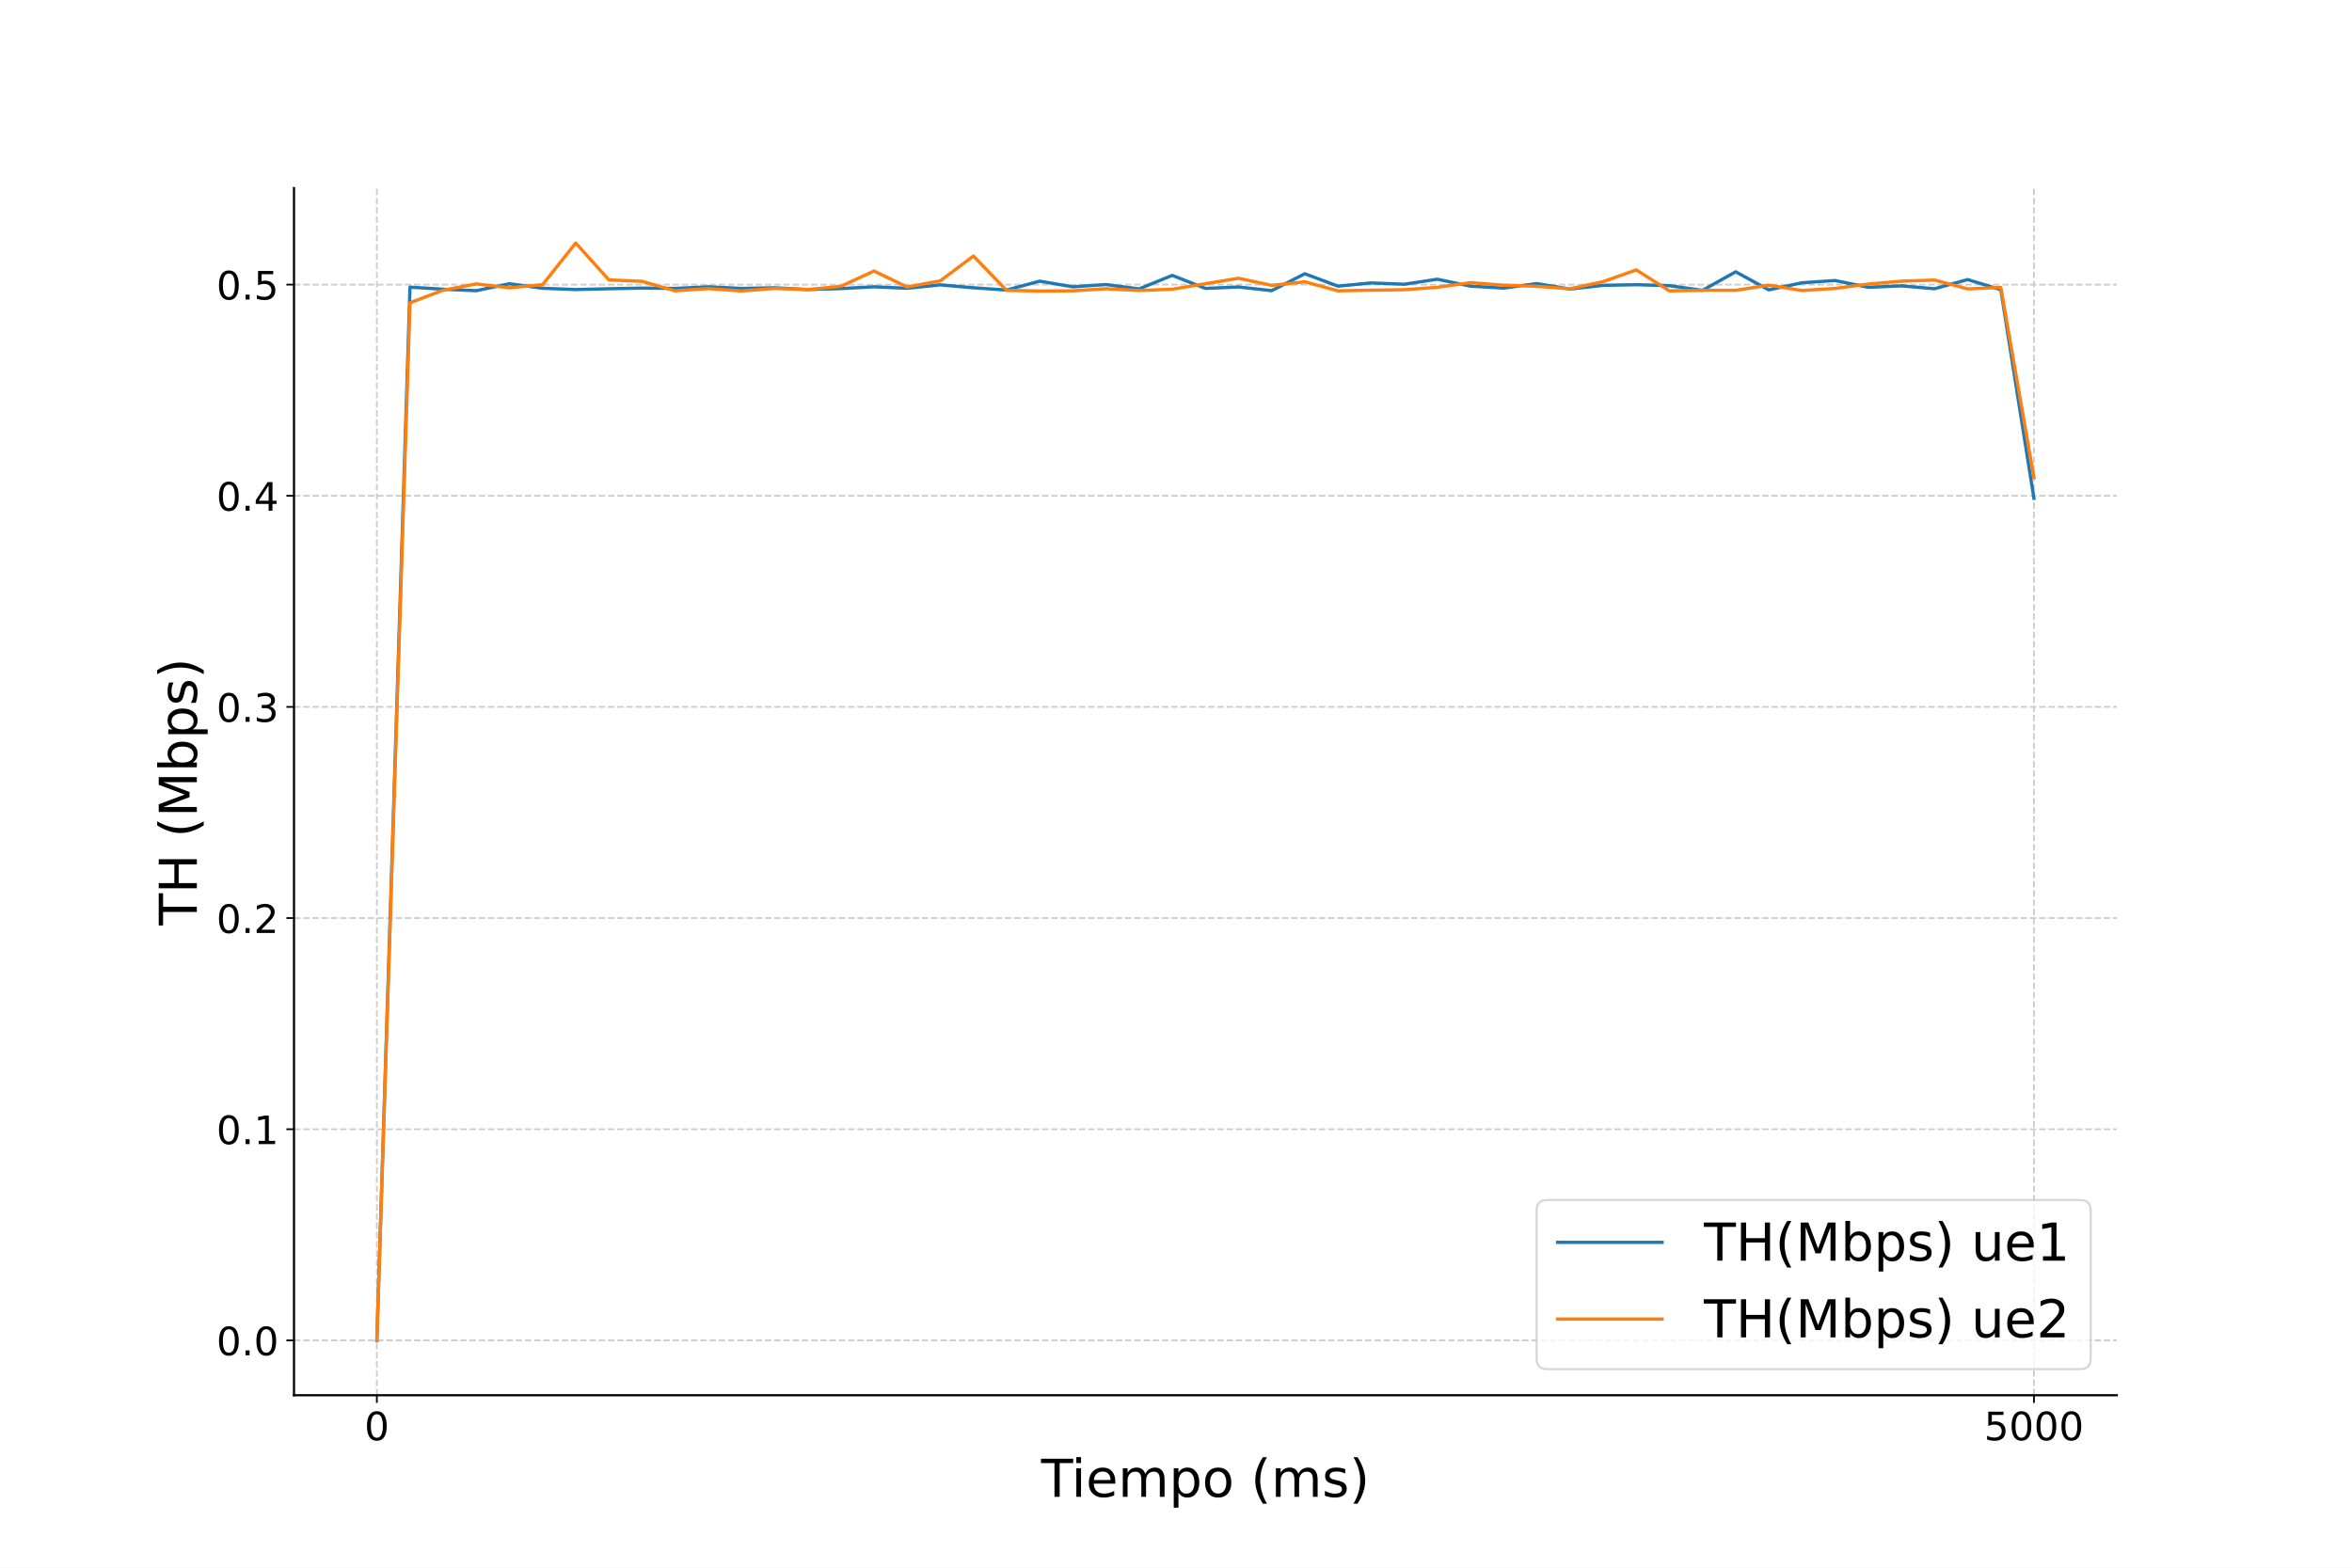
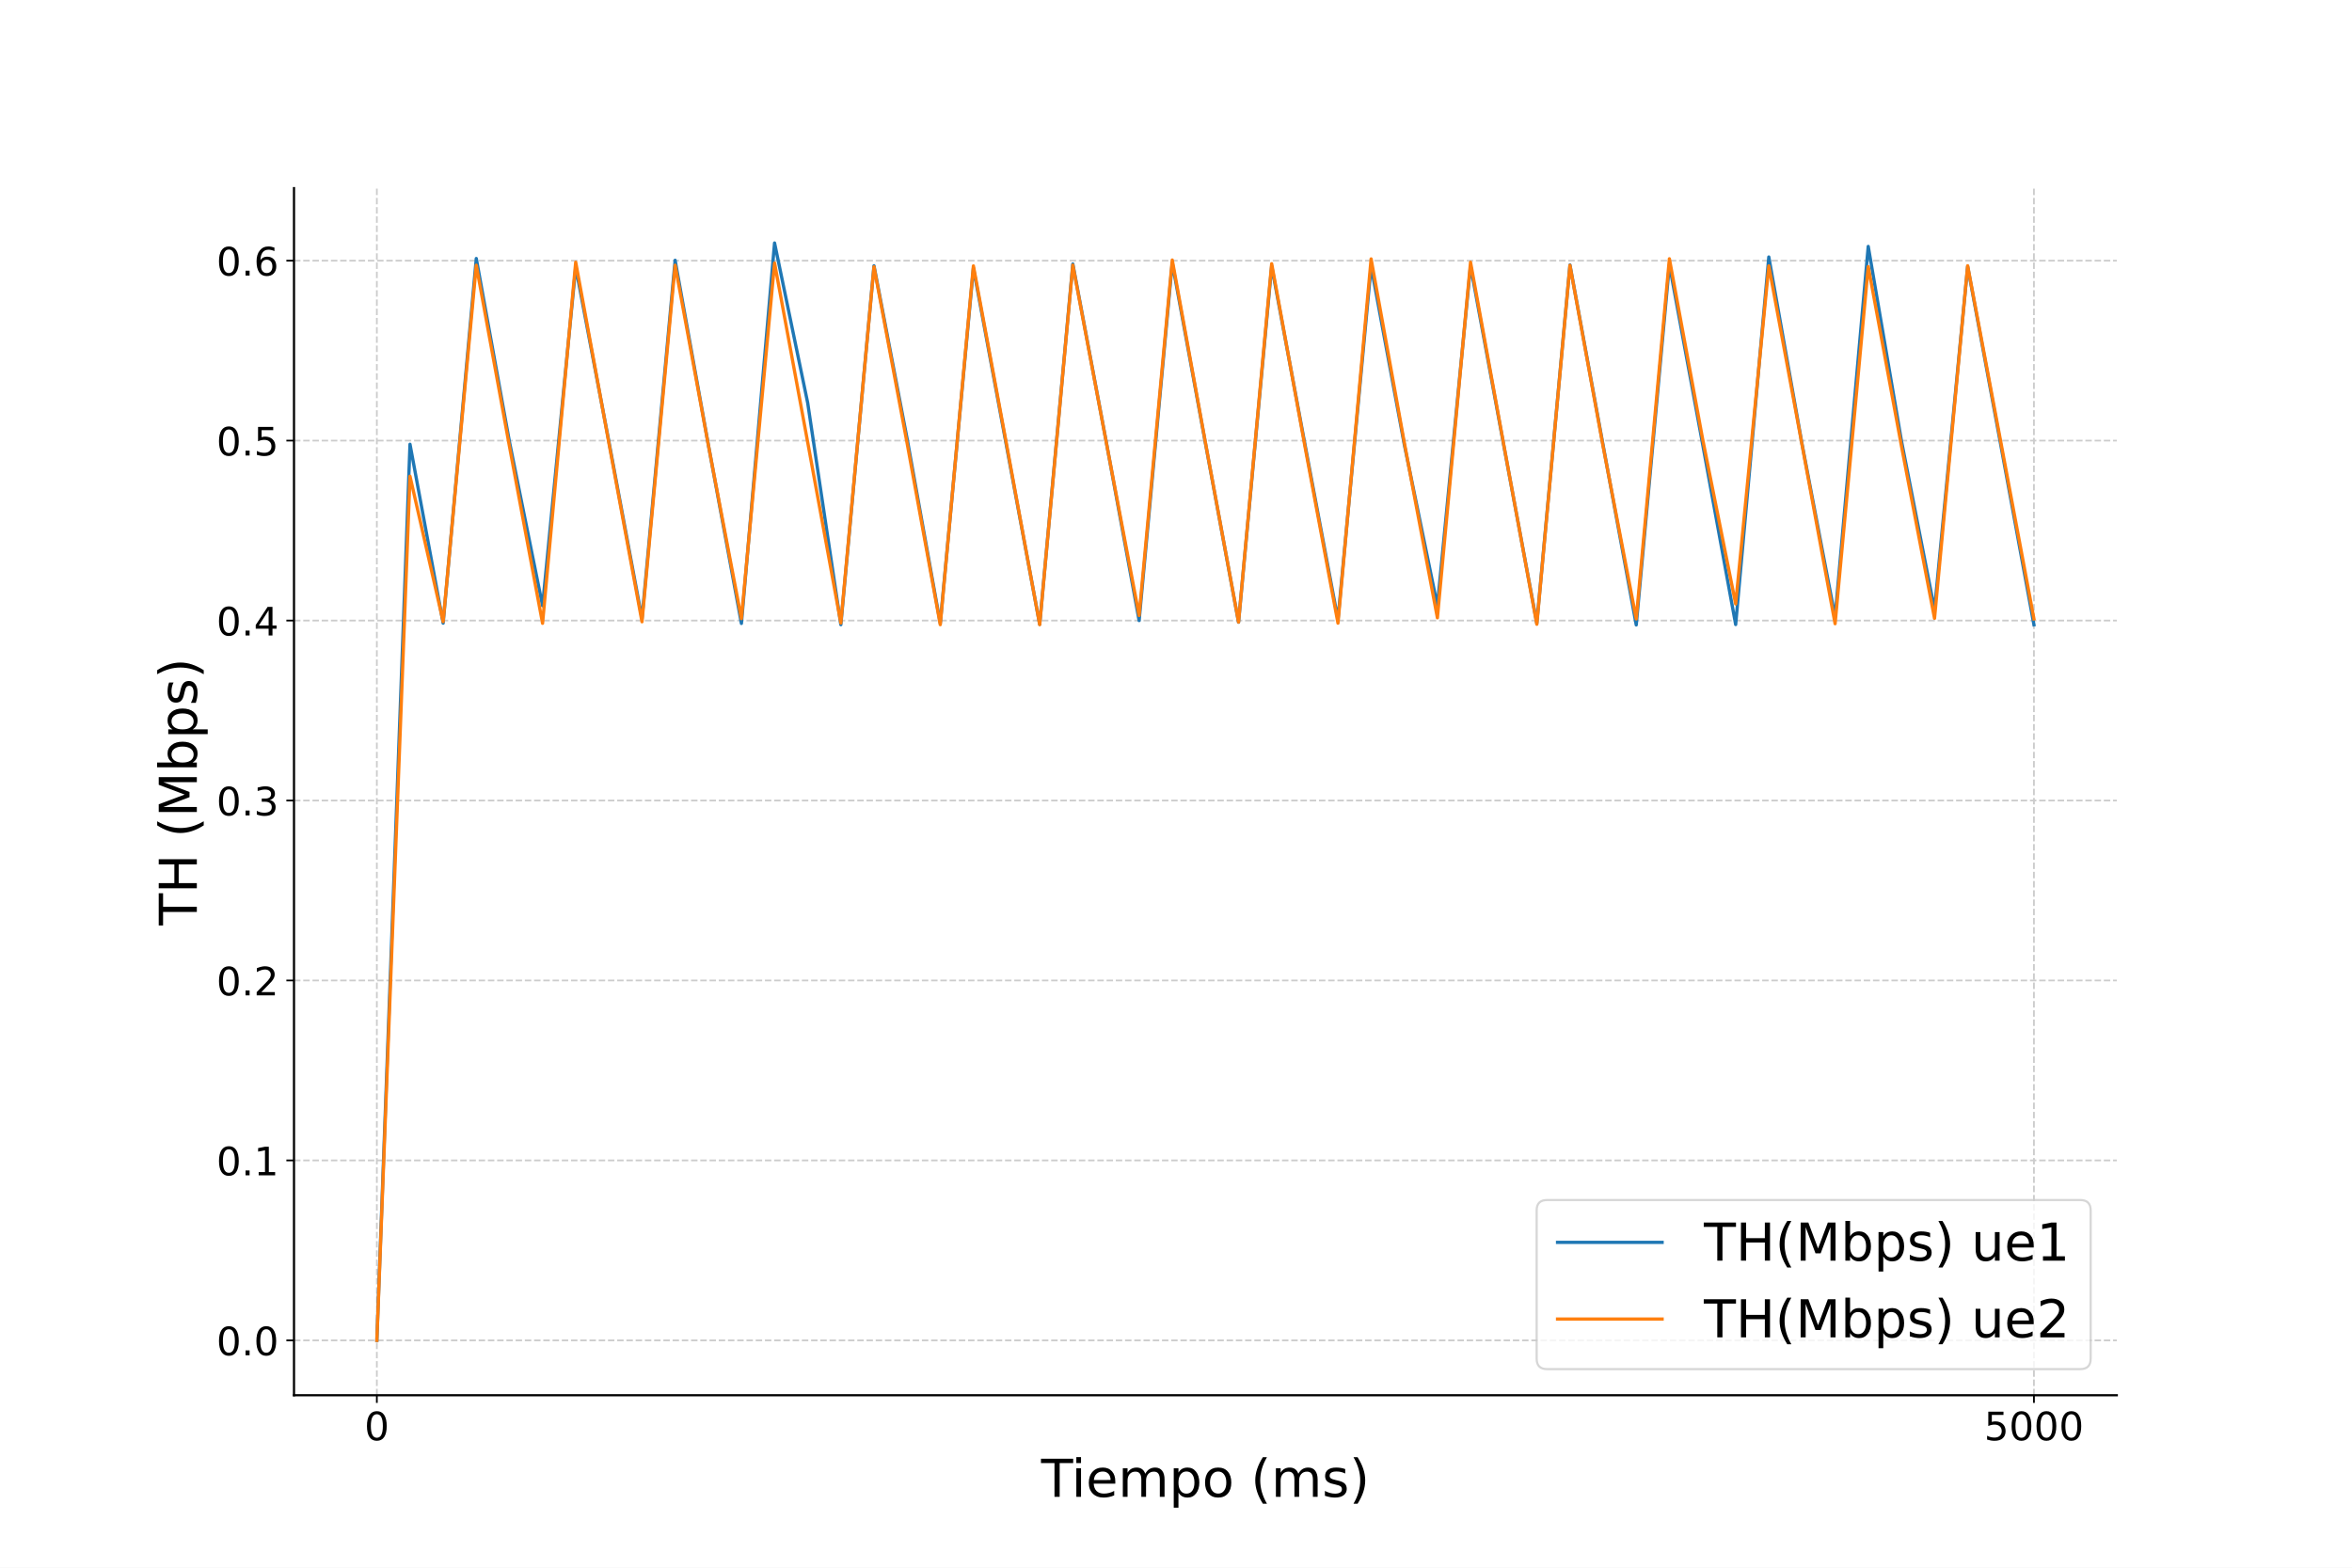
<svg xmlns="http://www.w3.org/2000/svg" xmlns:xlink="http://www.w3.org/1999/xlink" width="1080pt" height="720pt" viewBox="0 0 1080 720" version="1.1">
  <defs>
    <style type="text/css">*{stroke-linejoin: round; stroke-linecap: butt}</style>
  </defs>
  <g id="figure_1">
    <g id="patch_1">
      <path d="M 0 720  L 1080 720  L 1080 0  L 0 0  z " style="fill: #ffffff" />
    </g>
    <g id="axes_1">
      <g id="patch_2">
        <path d="M 135 640.8  L 972 640.8  L 972 86.4  L 135 86.4  z " style="fill: #ffffff" />
      </g>
      <g id="matplotlib.axis_1">
        <g id="xtick_1">
          <g id="line2d_1">
-             <path d="M 173.045 640.8  L 173.045 86.4  " clip-path="url(#p2ff1be0aab)" style="fill: none; stroke-dasharray: 2.96,1.28; stroke-dashoffset: 0; stroke: #cccccc; stroke-width: 0.8" />
+             <path d="M 173.045 640.8  L 173.045 86.4  " clip-path="url(#pce31ab2a2e)" style="fill: none; stroke-dasharray: 2.96,1.28; stroke-dashoffset: 0; stroke: #cccccc; stroke-width: 0.8" />
          </g>
          <g id="line2d_2">
            <defs>
-               <path id="m0aa9ee2eab" d="M 0 0  L 0 3.5  " style="stroke: #000000; stroke-width: 0.8" />
-             </defs>
-             <g>
-               <use xlink:href="#m0aa9ee2eab" x="173.045" y="640.8" style="stroke: #000000; stroke-width: 0.8" />
+               <path id="m7ed29788d4" d="M 0 0  L 0 3.5  " style="stroke: #000000; stroke-width: 0.8" />
+             </defs>
+             <g>
+               <use xlink:href="#m7ed29788d4" x="173.045" y="640.8" style="stroke: #000000; stroke-width: 0.8" />
            </g>
          </g>
          <g id="text_1">
            <g transform="translate(167.3192 661.4772) scale(0.18 -0.18)">
              <defs>
                <path id="DejaVuSans-30" d="M 2034 4250  Q 1547 4250 1301 3770  Q 1056 3291 1056 2328  Q 1056 1369 1301 889  Q 1547 409 2034 409  Q 2525 409 2770 889  Q 3016 1369 3016 2328  Q 3016 3291 2770 3770  Q 2525 4250 2034 4250  z M 2034 4750  Q 2819 4750 3233 4129  Q 3647 3509 3647 2328  Q 3647 1150 3233 529  Q 2819 -91 2034 -91  Q 1250 -91 836 529  Q 422 1150 422 2328  Q 422 3509 836 4129  Q 1250 4750 2034 4750  z " transform="scale(0.015625)" />
              </defs>
              <use xlink:href="#DejaVuSans-30" />
            </g>
          </g>
        </g>
        <g id="xtick_2">
          <g id="line2d_3">
-             <path d="M 933.955 640.8  L 933.955 86.4  " clip-path="url(#p2ff1be0aab)" style="fill: none; stroke-dasharray: 2.96,1.28; stroke-dashoffset: 0; stroke: #cccccc; stroke-width: 0.8" />
+             <path d="M 933.955 640.8  L 933.955 86.4  " clip-path="url(#pce31ab2a2e)" style="fill: none; stroke-dasharray: 2.96,1.28; stroke-dashoffset: 0; stroke: #cccccc; stroke-width: 0.8" />
          </g>
          <g id="line2d_4">
            <g>
-               <use xlink:href="#m0aa9ee2eab" x="933.955" y="640.8" style="stroke: #000000; stroke-width: 0.8" />
+               <use xlink:href="#m7ed29788d4" x="933.955" y="640.8" style="stroke: #000000; stroke-width: 0.8" />
            </g>
          </g>
          <g id="text_2">
            <g transform="translate(911.0495 661.4772) scale(0.18 -0.18)">
              <defs>
                <path id="DejaVuSans-35" d="M 691 4666  L 3169 4666  L 3169 4134  L 1269 4134  L 1269 2991  Q 1406 3038 1543 3061  Q 1681 3084 1819 3084  Q 2600 3084 3056 2656  Q 3513 2228 3513 1497  Q 3513 744 3044 326  Q 2575 -91 1722 -91  Q 1428 -91 1123 -41  Q 819 9 494 109  L 494 744  Q 775 591 1075 516  Q 1375 441 1709 441  Q 2250 441 2565 725  Q 2881 1009 2881 1497  Q 2881 1984 2565 2268  Q 2250 2553 1709 2553  Q 1456 2553 1204 2497  Q 953 2441 691 2322  L 691 4666  z " transform="scale(0.015625)" />
              </defs>
              <use xlink:href="#DejaVuSans-35" />
              <use xlink:href="#DejaVuSans-30" x="63.623" />
              <use xlink:href="#DejaVuSans-30" x="127.246" />
              <use xlink:href="#DejaVuSans-30" x="190.869" />
            </g>
          </g>
        </g>
        <g id="text_3">
          <g transform="translate(478.0612 687.4569) scale(0.24 -0.24)">
            <defs>
              <path id="DejaVuSans-54" d="M -19 4666  L 3928 4666  L 3928 4134  L 2272 4134  L 2272 0  L 1638 0  L 1638 4134  L -19 4134  L -19 4666  z " transform="scale(0.015625)" />
              <path id="DejaVuSans-69" d="M 603 3500  L 1178 3500  L 1178 0  L 603 0  L 603 3500  z M 603 4863  L 1178 4863  L 1178 4134  L 603 4134  L 603 4863  z " transform="scale(0.015625)" />
              <path id="DejaVuSans-65" d="M 3597 1894  L 3597 1613  L 953 1613  Q 991 1019 1311 708  Q 1631 397 2203 397  Q 2534 397 2845 478  Q 3156 559 3463 722  L 3463 178  Q 3153 47 2828 -22  Q 2503 -91 2169 -91  Q 1331 -91 842 396  Q 353 884 353 1716  Q 353 2575 817 3079  Q 1281 3584 2069 3584  Q 2775 3584 3186 3129  Q 3597 2675 3597 1894  z M 3022 2063  Q 3016 2534 2758 2815  Q 2500 3097 2075 3097  Q 1594 3097 1305 2825  Q 1016 2553 972 2059  L 3022 2063  z " transform="scale(0.015625)" />
              <path id="DejaVuSans-6d" d="M 3328 2828  Q 3544 3216 3844 3400  Q 4144 3584 4550 3584  Q 5097 3584 5394 3201  Q 5691 2819 5691 2113  L 5691 0  L 5113 0  L 5113 2094  Q 5113 2597 4934 2840  Q 4756 3084 4391 3084  Q 3944 3084 3684 2787  Q 3425 2491 3425 1978  L 3425 0  L 2847 0  L 2847 2094  Q 2847 2600 2669 2842  Q 2491 3084 2119 3084  Q 1678 3084 1418 2786  Q 1159 2488 1159 1978  L 1159 0  L 581 0  L 581 3500  L 1159 3500  L 1159 2956  Q 1356 3278 1631 3431  Q 1906 3584 2284 3584  Q 2666 3584 2933 3390  Q 3200 3197 3328 2828  z " transform="scale(0.015625)" />
              <path id="DejaVuSans-70" d="M 1159 525  L 1159 -1331  L 581 -1331  L 581 3500  L 1159 3500  L 1159 2969  Q 1341 3281 1617 3432  Q 1894 3584 2278 3584  Q 2916 3584 3314 3078  Q 3713 2572 3713 1747  Q 3713 922 3314 415  Q 2916 -91 2278 -91  Q 1894 -91 1617 61  Q 1341 213 1159 525  z M 3116 1747  Q 3116 2381 2855 2742  Q 2594 3103 2138 3103  Q 1681 3103 1420 2742  Q 1159 2381 1159 1747  Q 1159 1113 1420 752  Q 1681 391 2138 391  Q 2594 391 2855 752  Q 3116 1113 3116 1747  z " transform="scale(0.015625)" />
              <path id="DejaVuSans-6f" d="M 1959 3097  Q 1497 3097 1228 2736  Q 959 2375 959 1747  Q 959 1119 1226 758  Q 1494 397 1959 397  Q 2419 397 2687 759  Q 2956 1122 2956 1747  Q 2956 2369 2687 2733  Q 2419 3097 1959 3097  z M 1959 3584  Q 2709 3584 3137 3096  Q 3566 2609 3566 1747  Q 3566 888 3137 398  Q 2709 -91 1959 -91  Q 1206 -91 779 398  Q 353 888 353 1747  Q 353 2609 779 3096  Q 1206 3584 1959 3584  z " transform="scale(0.015625)" />
              <path id="DejaVuSans-20" transform="scale(0.015625)" />
              <path id="DejaVuSans-28" d="M 1984 4856  Q 1566 4138 1362 3434  Q 1159 2731 1159 2009  Q 1159 1288 1364 580  Q 1569 -128 1984 -844  L 1484 -844  Q 1016 -109 783 600  Q 550 1309 550 2009  Q 550 2706 781 3412  Q 1013 4119 1484 4856  L 1984 4856  z " transform="scale(0.015625)" />
              <path id="DejaVuSans-73" d="M 2834 3397  L 2834 2853  Q 2591 2978 2328 3040  Q 2066 3103 1784 3103  Q 1356 3103 1142 2972  Q 928 2841 928 2578  Q 928 2378 1081 2264  Q 1234 2150 1697 2047  L 1894 2003  Q 2506 1872 2764 1633  Q 3022 1394 3022 966  Q 3022 478 2636 193  Q 2250 -91 1575 -91  Q 1294 -91 989 -36  Q 684 19 347 128  L 347 722  Q 666 556 975 473  Q 1284 391 1588 391  Q 1994 391 2212 530  Q 2431 669 2431 922  Q 2431 1156 2273 1281  Q 2116 1406 1581 1522  L 1381 1569  Q 847 1681 609 1914  Q 372 2147 372 2553  Q 372 3047 722 3315  Q 1072 3584 1716 3584  Q 2034 3584 2315 3537  Q 2597 3491 2834 3397  z " transform="scale(0.015625)" />
              <path id="DejaVuSans-29" d="M 513 4856  L 1013 4856  Q 1481 4119 1714 3412  Q 1947 2706 1947 2009  Q 1947 1309 1714 600  Q 1481 -109 1013 -844  L 513 -844  Q 928 -128 1133 580  Q 1338 1288 1338 2009  Q 1338 2731 1133 3434  Q 928 4138 513 4856  z " transform="scale(0.015625)" />
            </defs>
            <use xlink:href="#DejaVuSans-54" />
            <use xlink:href="#DejaVuSans-69" x="57.959" />
            <use xlink:href="#DejaVuSans-65" x="85.742" />
            <use xlink:href="#DejaVuSans-6d" x="147.266" />
            <use xlink:href="#DejaVuSans-70" x="244.678" />
            <use xlink:href="#DejaVuSans-6f" x="308.154" />
            <use xlink:href="#DejaVuSans-20" x="369.336" />
            <use xlink:href="#DejaVuSans-28" x="401.123" />
            <use xlink:href="#DejaVuSans-6d" x="440.137" />
            <use xlink:href="#DejaVuSans-73" x="537.549" />
            <use xlink:href="#DejaVuSans-29" x="589.648" />
          </g>
        </g>
      </g>
      <g id="matplotlib.axis_2">
        <g id="ytick_1">
          <g id="line2d_5">
-             <path d="M 135 615.6  L 972 615.6  " clip-path="url(#p2ff1be0aab)" style="fill: none; stroke-dasharray: 2.96,1.28; stroke-dashoffset: 0; stroke: #cccccc; stroke-width: 0.8" />
+             <path d="M 135 615.6  L 972 615.6  " clip-path="url(#pce31ab2a2e)" style="fill: none; stroke-dasharray: 2.96,1.28; stroke-dashoffset: 0; stroke: #cccccc; stroke-width: 0.8" />
          </g>
          <g id="line2d_6">
            <defs>
-               <path id="m8c1f0d4046" d="M 0 0  L -3.5 0  " style="stroke: #000000; stroke-width: 0.8" />
-             </defs>
-             <g>
-               <use xlink:href="#m8c1f0d4046" x="135" y="615.6" style="stroke: #000000; stroke-width: 0.8" />
+               <path id="ma1680dbad2" d="M 0 0  L -3.5 0  " style="stroke: #000000; stroke-width: 0.8" />
+             </defs>
+             <g>
+               <use xlink:href="#ma1680dbad2" x="135" y="615.6" style="stroke: #000000; stroke-width: 0.8" />
            </g>
          </g>
          <g id="text_4">
            <g transform="translate(99.37438 622.4386) scale(0.18 -0.18)">
              <defs>
                <path id="DejaVuSans-2e" d="M 684 794  L 1344 794  L 1344 0  L 684 0  L 684 794  z " transform="scale(0.015625)" />
              </defs>
              <use xlink:href="#DejaVuSans-30" />
              <use xlink:href="#DejaVuSans-2e" x="63.623" />
              <use xlink:href="#DejaVuSans-30" x="95.41" />
            </g>
          </g>
        </g>
        <g id="ytick_2">
          <g id="line2d_7">
-             <path d="M 135 518.624  L 972 518.624  " clip-path="url(#p2ff1be0aab)" style="fill: none; stroke-dasharray: 2.96,1.28; stroke-dashoffset: 0; stroke: #cccccc; stroke-width: 0.8" />
+             <path d="M 135 532.952  L 972 532.952  " clip-path="url(#pce31ab2a2e)" style="fill: none; stroke-dasharray: 2.96,1.28; stroke-dashoffset: 0; stroke: #cccccc; stroke-width: 0.8" />
          </g>
          <g id="line2d_8">
            <g>
-               <use xlink:href="#m8c1f0d4046" x="135" y="518.624" style="stroke: #000000; stroke-width: 0.8" />
+               <use xlink:href="#ma1680dbad2" x="135" y="532.952" style="stroke: #000000; stroke-width: 0.8" />
            </g>
          </g>
          <g id="text_5">
-             <g transform="translate(99.37438 525.4622) scale(0.18 -0.18)">
+             <g transform="translate(99.37438 539.7909) scale(0.18 -0.18)">
              <defs>
                <path id="DejaVuSans-31" d="M 794 531  L 1825 531  L 1825 4091  L 703 3866  L 703 4441  L 1819 4666  L 2450 4666  L 2450 531  L 3481 531  L 3481 0  L 794 0  L 794 531  z " transform="scale(0.015625)" />
              </defs>
              <use xlink:href="#DejaVuSans-30" />
              <use xlink:href="#DejaVuSans-2e" x="63.623" />
              <use xlink:href="#DejaVuSans-31" x="95.41" />
            </g>
          </g>
        </g>
        <g id="ytick_3">
          <g id="line2d_9">
-             <path d="M 135 421.647  L 972 421.647  " clip-path="url(#p2ff1be0aab)" style="fill: none; stroke-dasharray: 2.96,1.28; stroke-dashoffset: 0; stroke: #cccccc; stroke-width: 0.8" />
+             <path d="M 135 450.305  L 972 450.305  " clip-path="url(#pce31ab2a2e)" style="fill: none; stroke-dasharray: 2.96,1.28; stroke-dashoffset: 0; stroke: #cccccc; stroke-width: 0.8" />
          </g>
          <g id="line2d_10">
            <g>
-               <use xlink:href="#m8c1f0d4046" x="135" y="421.647" style="stroke: #000000; stroke-width: 0.8" />
+               <use xlink:href="#ma1680dbad2" x="135" y="450.305" style="stroke: #000000; stroke-width: 0.8" />
            </g>
          </g>
          <g id="text_6">
-             <g transform="translate(99.37438 428.4859) scale(0.18 -0.18)">
+             <g transform="translate(99.37438 457.1432) scale(0.18 -0.18)">
              <defs>
                <path id="DejaVuSans-32" d="M 1228 531  L 3431 531  L 3431 0  L 469 0  L 469 531  Q 828 903 1448 1529  Q 2069 2156 2228 2338  Q 2531 2678 2651 2914  Q 2772 3150 2772 3378  Q 2772 3750 2511 3984  Q 2250 4219 1831 4219  Q 1534 4219 1204 4116  Q 875 4013 500 3803  L 500 4441  Q 881 4594 1212 4672  Q 1544 4750 1819 4750  Q 2544 4750 2975 4387  Q 3406 4025 3406 3419  Q 3406 3131 3298 2873  Q 3191 2616 2906 2266  Q 2828 2175 2409 1742  Q 1991 1309 1228 531  z " transform="scale(0.015625)" />
              </defs>
              <use xlink:href="#DejaVuSans-30" />
              <use xlink:href="#DejaVuSans-2e" x="63.623" />
              <use xlink:href="#DejaVuSans-32" x="95.41" />
            </g>
          </g>
        </g>
        <g id="ytick_4">
          <g id="line2d_11">
-             <path d="M 135 324.671  L 972 324.671  " clip-path="url(#p2ff1be0aab)" style="fill: none; stroke-dasharray: 2.96,1.28; stroke-dashoffset: 0; stroke: #cccccc; stroke-width: 0.8" />
+             <path d="M 135 367.657  L 972 367.657  " clip-path="url(#pce31ab2a2e)" style="fill: none; stroke-dasharray: 2.96,1.28; stroke-dashoffset: 0; stroke: #cccccc; stroke-width: 0.8" />
          </g>
          <g id="line2d_12">
            <g>
-               <use xlink:href="#m8c1f0d4046" x="135" y="324.671" style="stroke: #000000; stroke-width: 0.8" />
+               <use xlink:href="#ma1680dbad2" x="135" y="367.657" style="stroke: #000000; stroke-width: 0.8" />
            </g>
          </g>
          <g id="text_7">
-             <g transform="translate(99.37438 331.5096) scale(0.18 -0.18)">
+             <g transform="translate(99.37438 374.4956) scale(0.18 -0.18)">
              <defs>
                <path id="DejaVuSans-33" d="M 2597 2516  Q 3050 2419 3304 2112  Q 3559 1806 3559 1356  Q 3559 666 3084 287  Q 2609 -91 1734 -91  Q 1441 -91 1130 -33  Q 819 25 488 141  L 488 750  Q 750 597 1062 519  Q 1375 441 1716 441  Q 2309 441 2620 675  Q 2931 909 2931 1356  Q 2931 1769 2642 2001  Q 2353 2234 1838 2234  L 1294 2234  L 1294 2753  L 1863 2753  Q 2328 2753 2575 2939  Q 2822 3125 2822 3475  Q 2822 3834 2567 4026  Q 2313 4219 1838 4219  Q 1578 4219 1281 4162  Q 984 4106 628 3988  L 628 4550  Q 988 4650 1302 4700  Q 1616 4750 1894 4750  Q 2613 4750 3031 4423  Q 3450 4097 3450 3541  Q 3450 3153 3228 2886  Q 3006 2619 2597 2516  z " transform="scale(0.015625)" />
              </defs>
              <use xlink:href="#DejaVuSans-30" />
              <use xlink:href="#DejaVuSans-2e" x="63.623" />
              <use xlink:href="#DejaVuSans-33" x="95.41" />
            </g>
          </g>
        </g>
        <g id="ytick_5">
          <g id="line2d_13">
-             <path d="M 135 227.695  L 972 227.695  " clip-path="url(#p2ff1be0aab)" style="fill: none; stroke-dasharray: 2.96,1.28; stroke-dashoffset: 0; stroke: #cccccc; stroke-width: 0.8" />
+             <path d="M 135 285.009  L 972 285.009  " clip-path="url(#pce31ab2a2e)" style="fill: none; stroke-dasharray: 2.96,1.28; stroke-dashoffset: 0; stroke: #cccccc; stroke-width: 0.8" />
          </g>
          <g id="line2d_14">
            <g>
-               <use xlink:href="#m8c1f0d4046" x="135" y="227.695" style="stroke: #000000; stroke-width: 0.8" />
+               <use xlink:href="#ma1680dbad2" x="135" y="285.009" style="stroke: #000000; stroke-width: 0.8" />
            </g>
          </g>
          <g id="text_8">
-             <g transform="translate(99.37438 234.5332) scale(0.18 -0.18)">
+             <g transform="translate(99.37438 291.8479) scale(0.18 -0.18)">
              <defs>
                <path id="DejaVuSans-34" d="M 2419 4116  L 825 1625  L 2419 1625  L 2419 4116  z M 2253 4666  L 3047 4666  L 3047 1625  L 3713 1625  L 3713 1100  L 3047 1100  L 3047 0  L 2419 0  L 2419 1100  L 313 1100  L 313 1709  L 2253 4666  z " transform="scale(0.015625)" />
              </defs>
              <use xlink:href="#DejaVuSans-30" />
              <use xlink:href="#DejaVuSans-2e" x="63.623" />
              <use xlink:href="#DejaVuSans-34" x="95.41" />
            </g>
          </g>
        </g>
        <g id="ytick_6">
          <g id="line2d_15">
-             <path d="M 135 130.718  L 972 130.718  " clip-path="url(#p2ff1be0aab)" style="fill: none; stroke-dasharray: 2.96,1.28; stroke-dashoffset: 0; stroke: #cccccc; stroke-width: 0.8" />
+             <path d="M 135 202.362  L 972 202.362  " clip-path="url(#pce31ab2a2e)" style="fill: none; stroke-dasharray: 2.96,1.28; stroke-dashoffset: 0; stroke: #cccccc; stroke-width: 0.8" />
          </g>
          <g id="line2d_16">
            <g>
-               <use xlink:href="#m8c1f0d4046" x="135" y="130.718" style="stroke: #000000; stroke-width: 0.8" />
+               <use xlink:href="#ma1680dbad2" x="135" y="202.362" style="stroke: #000000; stroke-width: 0.8" />
            </g>
          </g>
          <g id="text_9">
-             <g transform="translate(99.37438 137.5569) scale(0.18 -0.18)">
+             <g transform="translate(99.37438 209.2002) scale(0.18 -0.18)">
              <use xlink:href="#DejaVuSans-30" />
              <use xlink:href="#DejaVuSans-2e" x="63.623" />
              <use xlink:href="#DejaVuSans-35" x="95.41" />
            </g>
          </g>
        </g>
-         <g id="text_10">
+         <g id="ytick_7">
+           <g id="line2d_17">
+             <path d="M 135 119.714  L 972 119.714  " clip-path="url(#pce31ab2a2e)" style="fill: none; stroke-dasharray: 2.96,1.28; stroke-dashoffset: 0; stroke: #cccccc; stroke-width: 0.8" />
+           </g>
+           <g id="line2d_18">
+             <g>
+               <use xlink:href="#ma1680dbad2" x="135" y="119.714" style="stroke: #000000; stroke-width: 0.8" />
+             </g>
+           </g>
+           <g id="text_10">
+             <g transform="translate(99.37438 126.5525) scale(0.18 -0.18)">
+               <defs>
+                 <path id="DejaVuSans-36" d="M 2113 2584  Q 1688 2584 1439 2293  Q 1191 2003 1191 1497  Q 1191 994 1439 701  Q 1688 409 2113 409  Q 2538 409 2786 701  Q 3034 994 3034 1497  Q 3034 2003 2786 2293  Q 2538 2584 2113 2584  z M 3366 4563  L 3366 3988  Q 3128 4100 2886 4159  Q 2644 4219 2406 4219  Q 1781 4219 1451 3797  Q 1122 3375 1075 2522  Q 1259 2794 1537 2939  Q 1816 3084 2150 3084  Q 2853 3084 3261 2657  Q 3669 2231 3669 1497  Q 3669 778 3244 343  Q 2819 -91 2113 -91  Q 1303 -91 875 529  Q 447 1150 447 2328  Q 447 3434 972 4092  Q 1497 4750 2381 4750  Q 2619 4750 2861 4703  Q 3103 4656 3366 4563  z " transform="scale(0.015625)" />
+               </defs>
+               <use xlink:href="#DejaVuSans-30" />
+               <use xlink:href="#DejaVuSans-2e" x="63.623" />
+               <use xlink:href="#DejaVuSans-36" x="95.41" />
+             </g>
+           </g>
+         </g>
+         <g id="text_11">
          <g transform="translate(90.38313 424.9725) rotate(-90) scale(0.24 -0.24)">
            <defs>
              <path id="DejaVuSans-48" d="M 628 4666  L 1259 4666  L 1259 2753  L 3553 2753  L 3553 4666  L 4184 4666  L 4184 0  L 3553 0  L 3553 2222  L 1259 2222  L 1259 0  L 628 0  L 628 4666  z " transform="scale(0.015625)" />
              <path id="DejaVuSans-4d" d="M 628 4666  L 1569 4666  L 2759 1491  L 3956 4666  L 4897 4666  L 4897 0  L 4281 0  L 4281 4097  L 3078 897  L 2444 897  L 1241 4097  L 1241 0  L 628 0  L 628 4666  z " transform="scale(0.015625)" />
              <path id="DejaVuSans-62" d="M 3116 1747  Q 3116 2381 2855 2742  Q 2594 3103 2138 3103  Q 1681 3103 1420 2742  Q 1159 2381 1159 1747  Q 1159 1113 1420 752  Q 1681 391 2138 391  Q 2594 391 2855 752  Q 3116 1113 3116 1747  z M 1159 2969  Q 1341 3281 1617 3432  Q 1894 3584 2278 3584  Q 2916 3584 3314 3078  Q 3713 2572 3713 1747  Q 3713 922 3314 415  Q 2916 -91 2278 -91  Q 1894 -91 1617 61  Q 1341 213 1159 525  L 1159 0  L 581 0  L 581 4863  L 1159 4863  L 1159 2969  z " transform="scale(0.015625)" />
            </defs>
            <use xlink:href="#DejaVuSans-54" />
            <use xlink:href="#DejaVuSans-48" x="61.084" />
            <use xlink:href="#DejaVuSans-20" x="136.279" />
            <use xlink:href="#DejaVuSans-28" x="168.066" />
            <use xlink:href="#DejaVuSans-4d" x="207.08" />
            <use xlink:href="#DejaVuSans-62" x="293.359" />
            <use xlink:href="#DejaVuSans-70" x="356.836" />
            <use xlink:href="#DejaVuSans-73" x="420.312" />
            <use xlink:href="#DejaVuSans-29" x="472.412" />
          </g>
        </g>
      </g>
-       <g id="line2d_17">
-         <path d="M 173.045 615.6  L 188.264 131.872  L 203.482 132.834  L 218.7 133.5  L 233.918 130.319  L 249.136 132.39  L 264.355 132.982  L 279.573 132.612  L 294.791 132.316  L 310.009 132.464  L 325.227 131.724  L 340.445 132.464  L 355.664 132.168  L 370.882 132.982  L 386.1 132.538  L 401.318 131.724  L 416.536 132.39  L 431.755 130.837  L 446.973 132.168  L 462.191 133.204  L 477.409 129.135  L 492.627 131.724  L 507.845 130.689  L 523.064 132.686  L 538.282 126.471  L 553.5 132.464  L 568.718 131.798  L 583.936 133.5  L 599.155 125.732  L 614.373 131.429  L 629.591 129.949  L 644.809 130.541  L 660.027 128.247  L 675.245 131.429  L 690.464 132.316  L 705.682 130.245  L 720.9 132.76  L 736.118 131.059  L 751.336 130.763  L 766.555 131.207  L 781.773 133.352  L 796.991 124.844  L 812.209 133.13  L 827.427 129.875  L 842.645 128.839  L 857.864 131.946  L 873.082 131.281  L 888.3 132.612  L 903.518 128.395  L 918.736 133.056  L 933.955 228.87  " clip-path="url(#p2ff1be0aab)" style="fill: none; stroke: #1f77b4; stroke-width: 1.5; stroke-linecap: square" />
-       </g>
-       <g id="line2d_18">
-         <path d="M 173.045 615.6  L 188.264 139.049  L 203.482 133.278  L 218.7 130.393  L 233.918 132.168  L 249.136 130.763  L 264.355 111.6  L 279.573 128.543  L 294.791 129.209  L 310.009 133.574  L 325.227 132.538  L 340.445 133.648  L 355.664 132.464  L 370.882 132.982  L 386.1 131.503  L 401.318 124.474  L 416.536 131.798  L 431.755 128.987  L 446.973 117.593  L 462.191 133.352  L 477.409 133.648  L 492.627 133.574  L 507.845 132.612  L 523.064 133.426  L 538.282 132.834  L 553.5 130.319  L 568.718 127.803  L 583.936 131.059  L 599.155 129.431  L 614.373 133.574  L 629.591 133.278  L 644.809 133.056  L 660.027 131.946  L 675.245 129.801  L 690.464 130.985  L 705.682 131.503  L 720.9 132.612  L 736.118 129.357  L 751.336 123.956  L 766.555 133.574  L 781.773 133.352  L 796.991 133.352  L 812.209 130.985  L 827.427 133.426  L 842.645 132.464  L 857.864 130.467  L 873.082 129.135  L 888.3 128.617  L 903.518 132.686  L 918.736 132.02  L 933.955 219.399  " clip-path="url(#p2ff1be0aab)" style="fill: none; stroke: #ff7f0e; stroke-width: 1.5; stroke-linecap: square" />
+       <g id="line2d_19">
+         <path d="M 173.045 615.6  L 188.264 204.039  L 203.482 286.2  L 218.7 118.725  L 233.918 202.841  L 249.136 278.192  L 264.355 122.698  L 279.573 202.715  L 294.791 284.119  L 310.009 119.545  L 325.227 204.102  L 340.445 286.326  L 355.664 111.6  L 370.882 185.059  L 386.1 286.893  L 401.318 122.067  L 416.536 201.517  L 431.755 286.263  L 446.973 123.139  L 462.191 204.922  L 477.409 286.704  L 492.627 121.247  L 507.845 202.273  L 523.064 285.002  L 538.282 120.743  L 553.5 203.471  L 568.718 285.758  L 583.936 122.256  L 599.155 203.787  L 614.373 284.56  L 629.591 122.319  L 644.809 204.039  L 660.027 278.129  L 675.245 122.13  L 690.464 204.354  L 705.682 286.2  L 720.9 121.689  L 736.118 204.48  L 751.336 287.019  L 766.555 121.563  L 781.773 203.724  L 796.991 286.83  L 812.209 118.032  L 827.427 203.724  L 842.645 283.362  L 857.864 113.176  L 873.082 202.336  L 888.3 279.957  L 903.518 122.382  L 918.736 204.417  L 933.955 286.956  " clip-path="url(#pce31ab2a2e)" style="fill: none; stroke: #1f77b4; stroke-width: 1.5; stroke-linecap: square" />
+       </g>
+       <g id="line2d_20">
+         <path d="M 173.045 615.6  L 188.264 218.731  L 203.482 285.506  L 218.7 121.815  L 233.918 204.922  L 249.136 286.263  L 264.355 120.428  L 279.573 203.345  L 294.791 285.569  L 310.009 121.815  L 325.227 204.228  L 340.445 284.119  L 355.664 120.806  L 370.882 203.156  L 386.1 286.137  L 401.318 122.509  L 416.536 203.597  L 431.755 286.893  L 446.973 122.13  L 462.191 204.102  L 477.409 286.893  L 492.627 121.752  L 507.845 202.399  L 523.064 282.669  L 538.282 119.419  L 553.5 203.219  L 568.718 285.695  L 583.936 121.121  L 599.155 204.732  L 614.373 286.2  L 629.591 118.914  L 644.809 203.156  L 660.027 283.741  L 675.245 120.428  L 690.464 204.039  L 705.682 286.704  L 720.9 121.878  L 736.118 205.048  L 751.336 284.245  L 766.555 118.851  L 781.773 201.391  L 796.991 277.372  L 812.209 122.13  L 827.427 204.039  L 842.645 286.452  L 857.864 122.445  L 873.082 204.669  L 888.3 283.993  L 903.518 122.067  L 918.736 203.03  L 933.955 284.245  " clip-path="url(#pce31ab2a2e)" style="fill: none; stroke: #ff7f0e; stroke-width: 1.5; stroke-linecap: square" />
      </g>
      <g id="patch_3">
        <path d="M 135 640.8  L 135 86.4  " style="fill: none; stroke: #000000; stroke-linejoin: miter; stroke-linecap: square" />
      </g>
      <g id="patch_4">
        <path d="M 135 640.8  L 972 640.8  " style="fill: none; stroke: #000000; stroke-linejoin: miter; stroke-linecap: square" />
      </g>
      <g id="legend_1">
        <g id="patch_5">
          <path d="M 710.408 628.8  L 955.2 628.8  Q 960 628.8 960 624  L 960 555.945  Q 960 551.145 955.2 551.145  L 710.408 551.145  Q 705.607 551.145 705.607 555.945  L 705.607 624  Q 705.607 628.8 710.408 628.8  z " style="fill: #ffffff; opacity: 0.8; stroke: #cccccc; stroke-linejoin: miter" />
        </g>
-         <g id="line2d_19">
+         <g id="line2d_21">
          <path d="M 715.207 570.581  L 739.207 570.581  L 763.207 570.581  " style="fill: none; stroke: #1f77b4; stroke-width: 1.5; stroke-linecap: square" />
        </g>
-         <g id="text_11">
+         <g id="text_12">
          <g transform="translate(782.4075 578.9813) scale(0.24 -0.24)">
            <defs>
              <path id="DejaVuSans-75" d="M 544 1381  L 544 3500  L 1119 3500  L 1119 1403  Q 1119 906 1312 657  Q 1506 409 1894 409  Q 2359 409 2629 706  Q 2900 1003 2900 1516  L 2900 3500  L 3475 3500  L 3475 0  L 2900 0  L 2900 538  Q 2691 219 2414 64  Q 2138 -91 1772 -91  Q 1169 -91 856 284  Q 544 659 544 1381  z M 1991 3584  L 1991 3584  z " transform="scale(0.015625)" />
            </defs>
            <use xlink:href="#DejaVuSans-54" />
            <use xlink:href="#DejaVuSans-48" x="61.084" />
            <use xlink:href="#DejaVuSans-28" x="136.279" />
            <use xlink:href="#DejaVuSans-4d" x="175.293" />
            <use xlink:href="#DejaVuSans-62" x="261.572" />
            <use xlink:href="#DejaVuSans-70" x="325.049" />
            <use xlink:href="#DejaVuSans-73" x="388.525" />
            <use xlink:href="#DejaVuSans-29" x="440.625" />
            <use xlink:href="#DejaVuSans-20" x="479.639" />
            <use xlink:href="#DejaVuSans-75" x="511.426" />
            <use xlink:href="#DejaVuSans-65" x="574.805" />
            <use xlink:href="#DejaVuSans-31" x="636.328" />
          </g>
        </g>
-         <g id="line2d_20">
+         <g id="line2d_22">
          <path d="M 715.207 605.809  L 739.207 605.809  L 763.207 605.809  " style="fill: none; stroke: #ff7f0e; stroke-width: 1.5; stroke-linecap: square" />
        </g>
-         <g id="text_12">
+         <g id="text_13">
          <g transform="translate(782.4075 614.2088) scale(0.24 -0.24)">
            <use xlink:href="#DejaVuSans-54" />
            <use xlink:href="#DejaVuSans-48" x="61.084" />
            <use xlink:href="#DejaVuSans-28" x="136.279" />
            <use xlink:href="#DejaVuSans-4d" x="175.293" />
            <use xlink:href="#DejaVuSans-62" x="261.572" />
            <use xlink:href="#DejaVuSans-70" x="325.049" />
            <use xlink:href="#DejaVuSans-73" x="388.525" />
            <use xlink:href="#DejaVuSans-29" x="440.625" />
            <use xlink:href="#DejaVuSans-20" x="479.639" />
            <use xlink:href="#DejaVuSans-75" x="511.426" />
            <use xlink:href="#DejaVuSans-65" x="574.805" />
            <use xlink:href="#DejaVuSans-32" x="636.328" />
          </g>
        </g>
      </g>
    </g>
  </g>
  <defs>
-     <clipPath id="p2ff1be0aab">
+     <clipPath id="pce31ab2a2e">
      <rect x="135" y="86.4" width="837" height="554.4" />
    </clipPath>
  </defs>
</svg>
